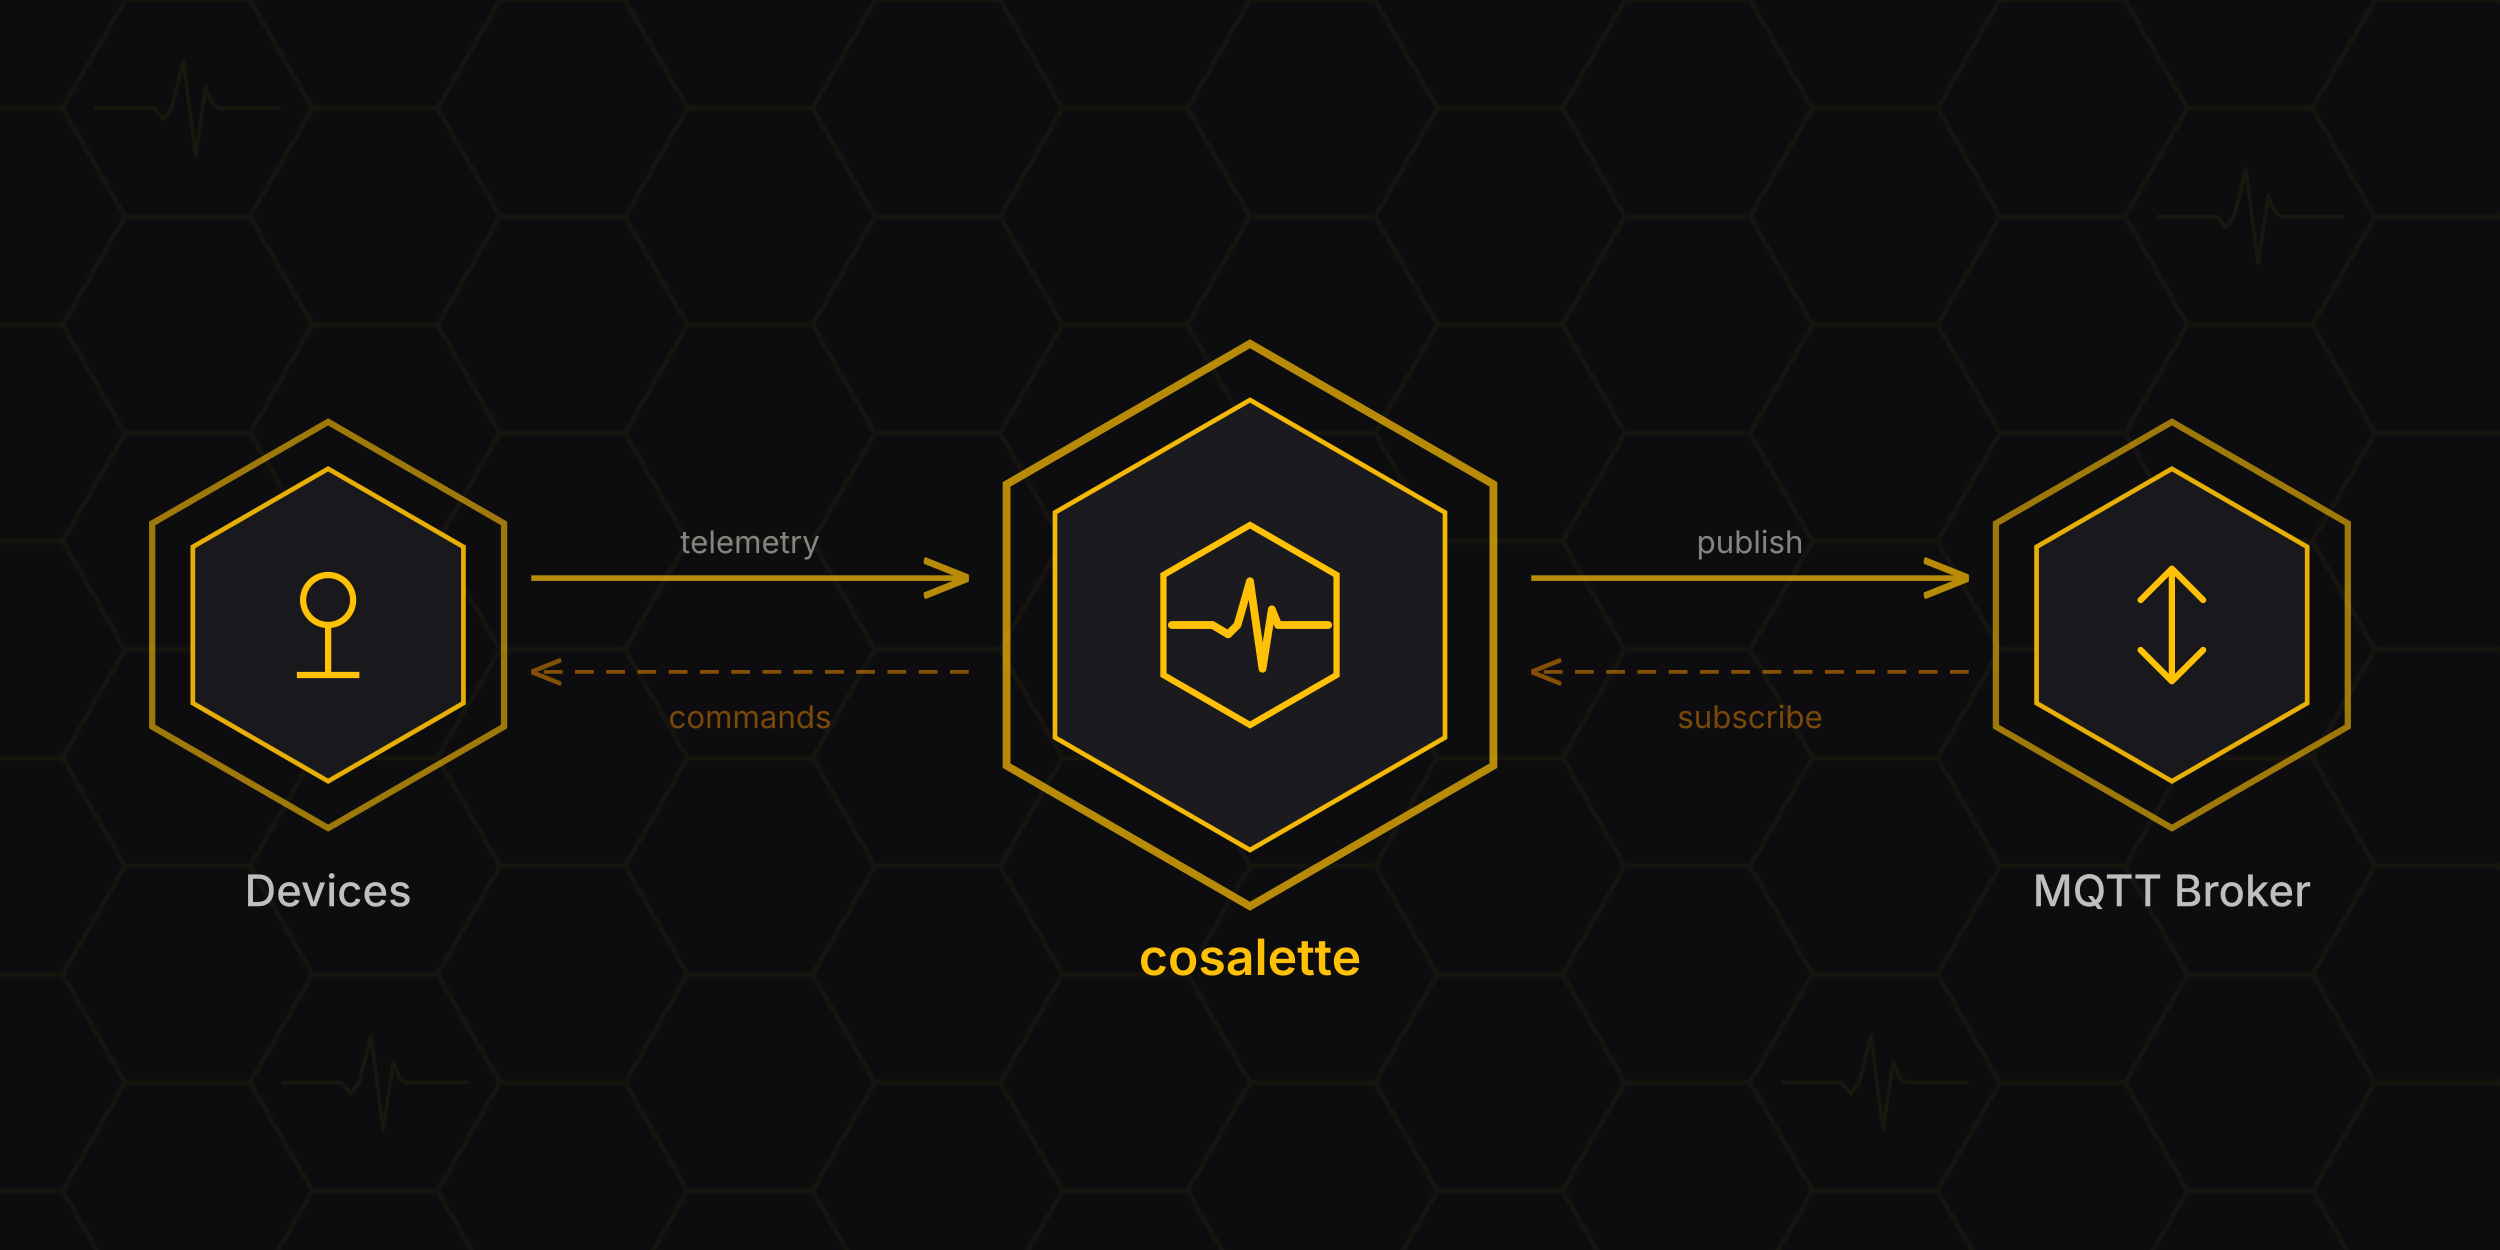
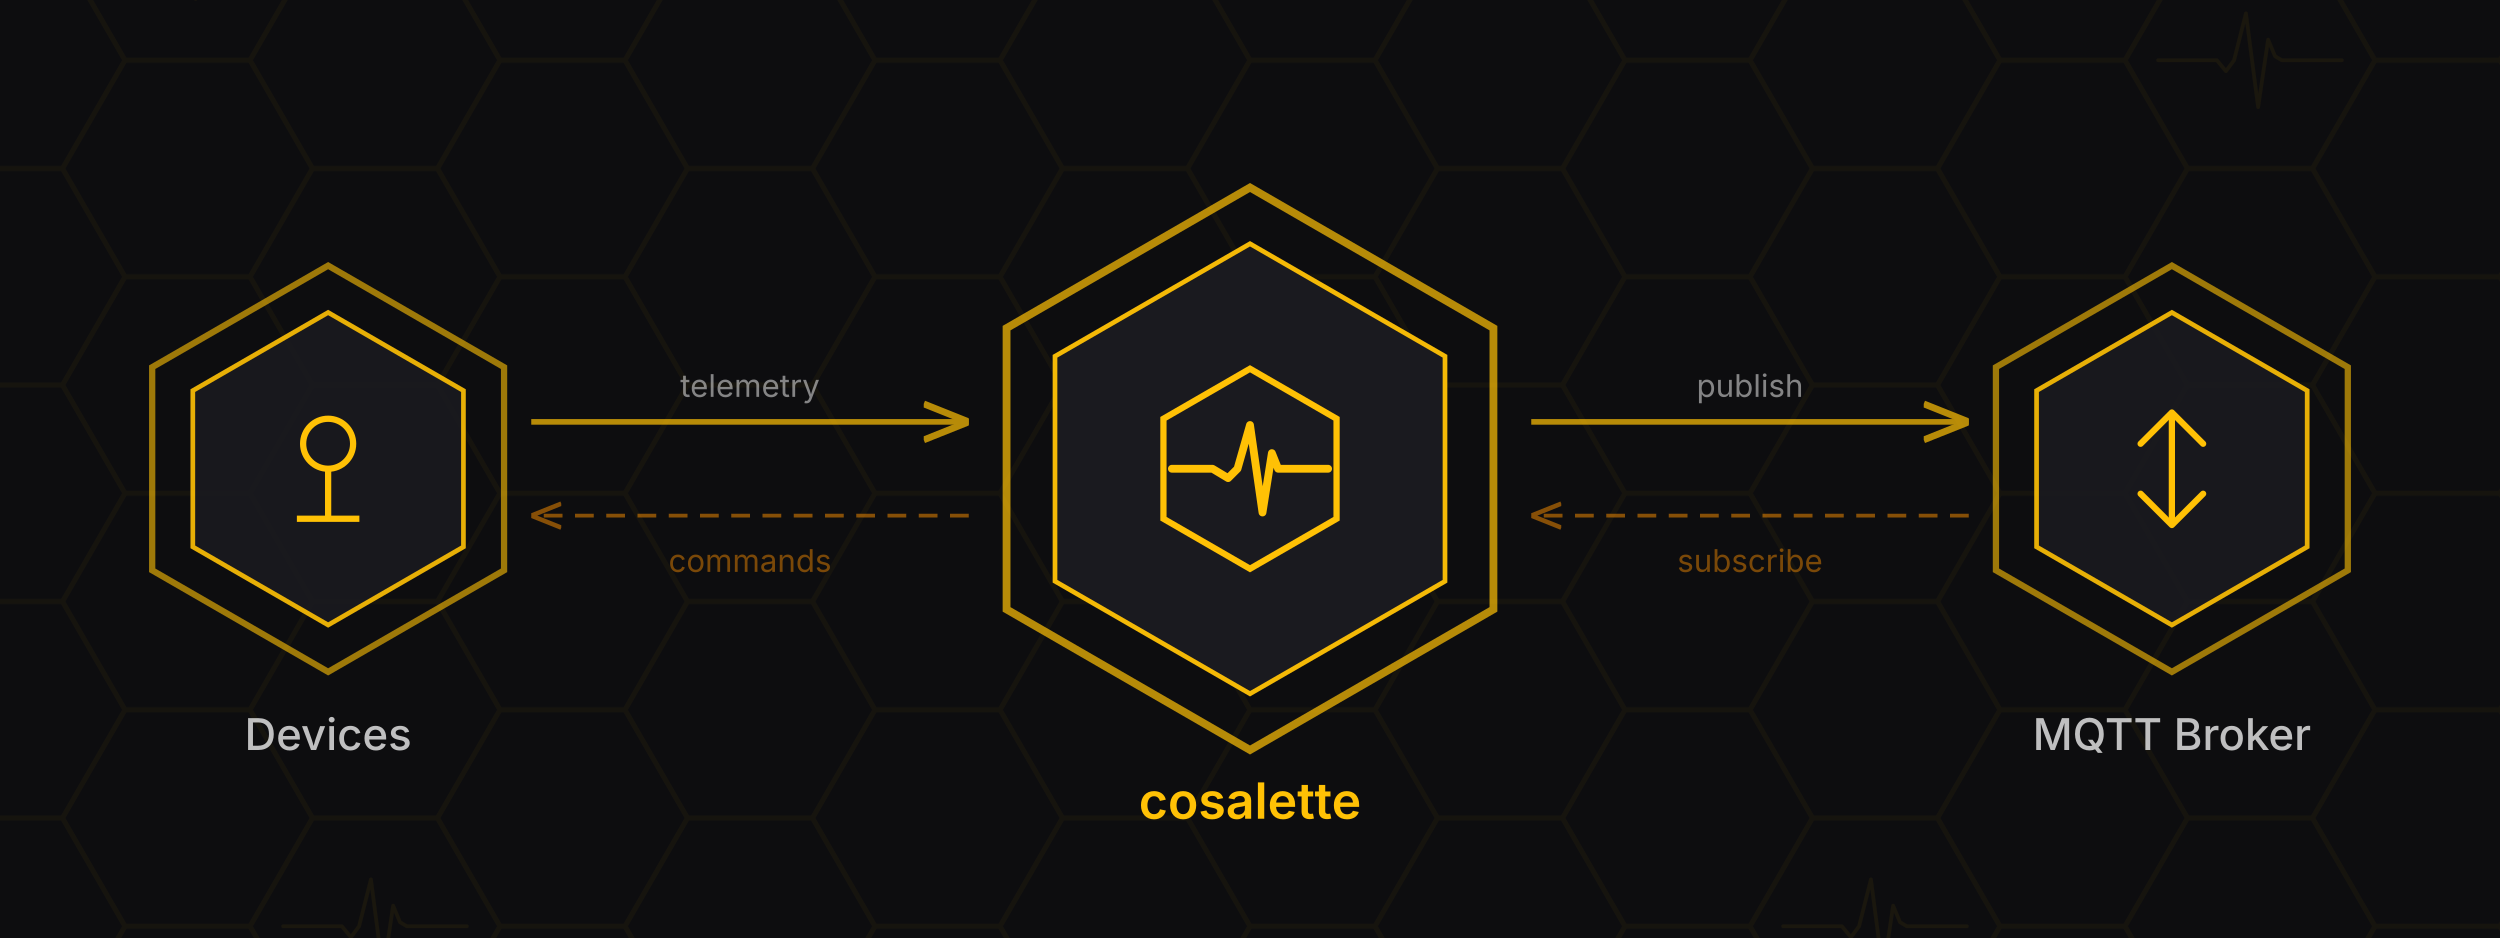
- <svg xmlns="http://www.w3.org/2000/svg" viewBox="0 0 800 400" width="800" height="400">
+ <svg xmlns="http://www.w3.org/2000/svg" viewBox="0 50 800 300" width="800" height="300">
  <rect width="800" height="400" fill="#0D0D0F" />
  <defs>
    <pattern id="honeycomb" width="120" height="69.282" patternUnits="userSpaceOnUse">
      <polygon points="100,34.641 80,69.282 40,69.282 20,34.641 40,0 80,0" fill="none" stroke="#FFC105" stroke-width="1.6" />
      <line x1="20" y1="34.641" x2="0" y2="34.641" stroke="#FFC105" stroke-width="1.6" />
      <line x1="100" y1="34.641" x2="120" y2="34.641" stroke="#FFC105" stroke-width="1.6" />
    </pattern>
    <marker id="arrow" viewBox="0 0 10 10" refX="10" refY="5" markerWidth="8" markerHeight="8" orient="auto-start-reverse">
      <path d="M 0 1 L 10 5 L 0 9" fill="none" stroke="#FFC105" stroke-width="1.5" />
    </marker>
    <marker id="arrow-cmd" viewBox="0 0 10 10" refX="10" refY="5" markerWidth="8" markerHeight="8" orient="auto-start-reverse">
      <path d="M 0 1 L 10 5 L 0 9" fill="none" stroke="#FF9100" stroke-width="1.5" />
    </marker>
  </defs>
  <rect width="800" height="400" fill="url(#honeycomb)" opacity="0.04" />
  <g transform="translate(105, 200)">
    <polygon points="0,-65 56.3,-32.5 56.3,32.5 0,65 -56.3,32.5 -56.3,-32.5" fill="none" stroke="#FFC105" stroke-width="2" opacity="0.6" />
    <polygon points="0,-50 43.3,-25 43.3,25 0,50 -43.3,25 -43.3,-25" fill="#1A1A1F" stroke="#FFC105" stroke-width="1.5" opacity="0.9" />
    <circle cx="0" cy="-8" r="8" fill="none" stroke="#FFC105" stroke-width="2" />
    <line x1="0" y1="0" x2="0" y2="16" stroke="#FFC105" stroke-width="2" />
    <line x1="-10" y1="16" x2="10" y2="16" stroke="#FFC105" stroke-width="2" />
    <text y="90" text-anchor="middle" font-family="Inter, system-ui, sans-serif" font-size="14" font-weight="500" fill="#E6E6E6" opacity="0.82">Devices</text>
  </g>
  <g transform="translate(400, 200)">
    <polygon points="0,-90 77.9,-45 77.9,45 0,90 -77.9,45 -77.9,-45" fill="none" stroke="#FFC105" stroke-width="2.5" opacity="0.7" />
    <polygon points="0,-72 62.4,-36 62.4,36 0,72 -62.4,36 -62.4,-36" fill="#1A1A1F" stroke="#FFC105" stroke-width="1.5" opacity="0.95" />
    <polygon points="0,-32 27.7,-16 27.7,16 0,32 -27.7,16 -27.7,-16" fill="none" stroke="#FFC105" stroke-width="2" />
    <polyline points="-25,0 -12,0 -7,3 -4,0 0,-14 4,14 7,-5 9,0 12,0 25,0" fill="none" stroke="#FFC105" stroke-width="2.5" stroke-linecap="round" stroke-linejoin="round" />
    <text y="112" text-anchor="middle" font-family="Inter, system-ui, sans-serif" font-size="16" font-weight="600" fill="#FFC105">cosalette</text>
  </g>
  <g transform="translate(695, 200)">
    <polygon points="0,-65 56.3,-32.5 56.3,32.5 0,65 -56.3,32.5 -56.3,-32.5" fill="none" stroke="#FFC105" stroke-width="2" opacity="0.6" />
    <polygon points="0,-50 43.3,-25 43.3,25 0,50 -43.3,25 -43.3,-25" fill="#1A1A1F" stroke="#FFC105" stroke-width="1.5" opacity="0.9" />
    <line x1="0" y1="-18" x2="0" y2="18" stroke="#FFC105" stroke-width="2" />
    <polyline points="-10,-8 0,-18 10,-8" fill="none" stroke="#FFC105" stroke-width="2" stroke-linecap="round" stroke-linejoin="round" />
    <polyline points="-10,8 0,18 10,8" fill="none" stroke="#FFC105" stroke-width="2" stroke-linecap="round" stroke-linejoin="round" />
    <text y="90" text-anchor="middle" font-family="Inter, system-ui, sans-serif" font-size="14" font-weight="500" fill="#E6E6E6" opacity="0.82">MQTT Broker</text>
  </g>
  <line x1="170" y1="185" x2="310" y2="185" stroke="#FFC105" stroke-width="1.8" opacity="0.7" marker-end="url(#arrow)" />
  <line x1="490" y1="185" x2="630" y2="185" stroke="#FFC105" stroke-width="1.8" opacity="0.7" marker-end="url(#arrow)" />
  <line x1="310" y1="215" x2="170" y2="215" stroke="#FF9100" stroke-width="1.2" opacity="0.5" stroke-dasharray="6 4" marker-end="url(#arrow-cmd)" />
  <line x1="630" y1="215" x2="490" y2="215" stroke="#FF9100" stroke-width="1.2" opacity="0.5" stroke-dasharray="6 4" marker-end="url(#arrow-cmd)" />
  <text x="240" y="177" text-anchor="middle" font-family="Inter, system-ui, sans-serif" font-size="10" fill="#E6E6E6" opacity="0.55">telemetry</text>
  <text x="240" y="233" text-anchor="middle" font-family="Inter, system-ui, sans-serif" font-size="10" fill="#FF9100" opacity="0.45">commands</text>
  <text x="560" y="177" text-anchor="middle" font-family="Inter, system-ui, sans-serif" font-size="10" fill="#E6E6E6" opacity="0.55">publish</text>
  <text x="560" y="233" text-anchor="middle" font-family="Inter, system-ui, sans-serif" font-size="10" fill="#FF9100" opacity="0.45">subscribe</text>
  <g fill="none" stroke="#FFC105" stroke-width="1.2" stroke-linecap="round" stroke-linejoin="round" opacity="0.055">
    <polyline points="30.6,34.641 49.4,34.641 52.3,38.141 54.9,34.641 58.7,19.641 62.6,49.641 65.8,28.041 68.0,33.341 70.2,34.641 89.4,34.641" />
    <polyline points="690.6,69.282 709.4,69.282 712.3,72.782 714.9,69.282 718.7,54.282 722.6,84.282 725.8,62.682 728.0,67.982 730.2,69.282 749.4,69.282" />
    <polyline points="90.6,346.410 109.4,346.410 112.3,349.910 114.9,346.410 118.7,331.410 122.6,361.410 125.8,339.810 128.0,345.110 130.2,346.410 149.4,346.410" />
    <polyline points="570.6,346.410 589.4,346.410 592.3,349.910 594.9,346.410 598.7,331.410 602.6,361.410 605.8,339.810 608.0,345.110 610.2,346.410 629.4,346.410" />
  </g>
</svg>
